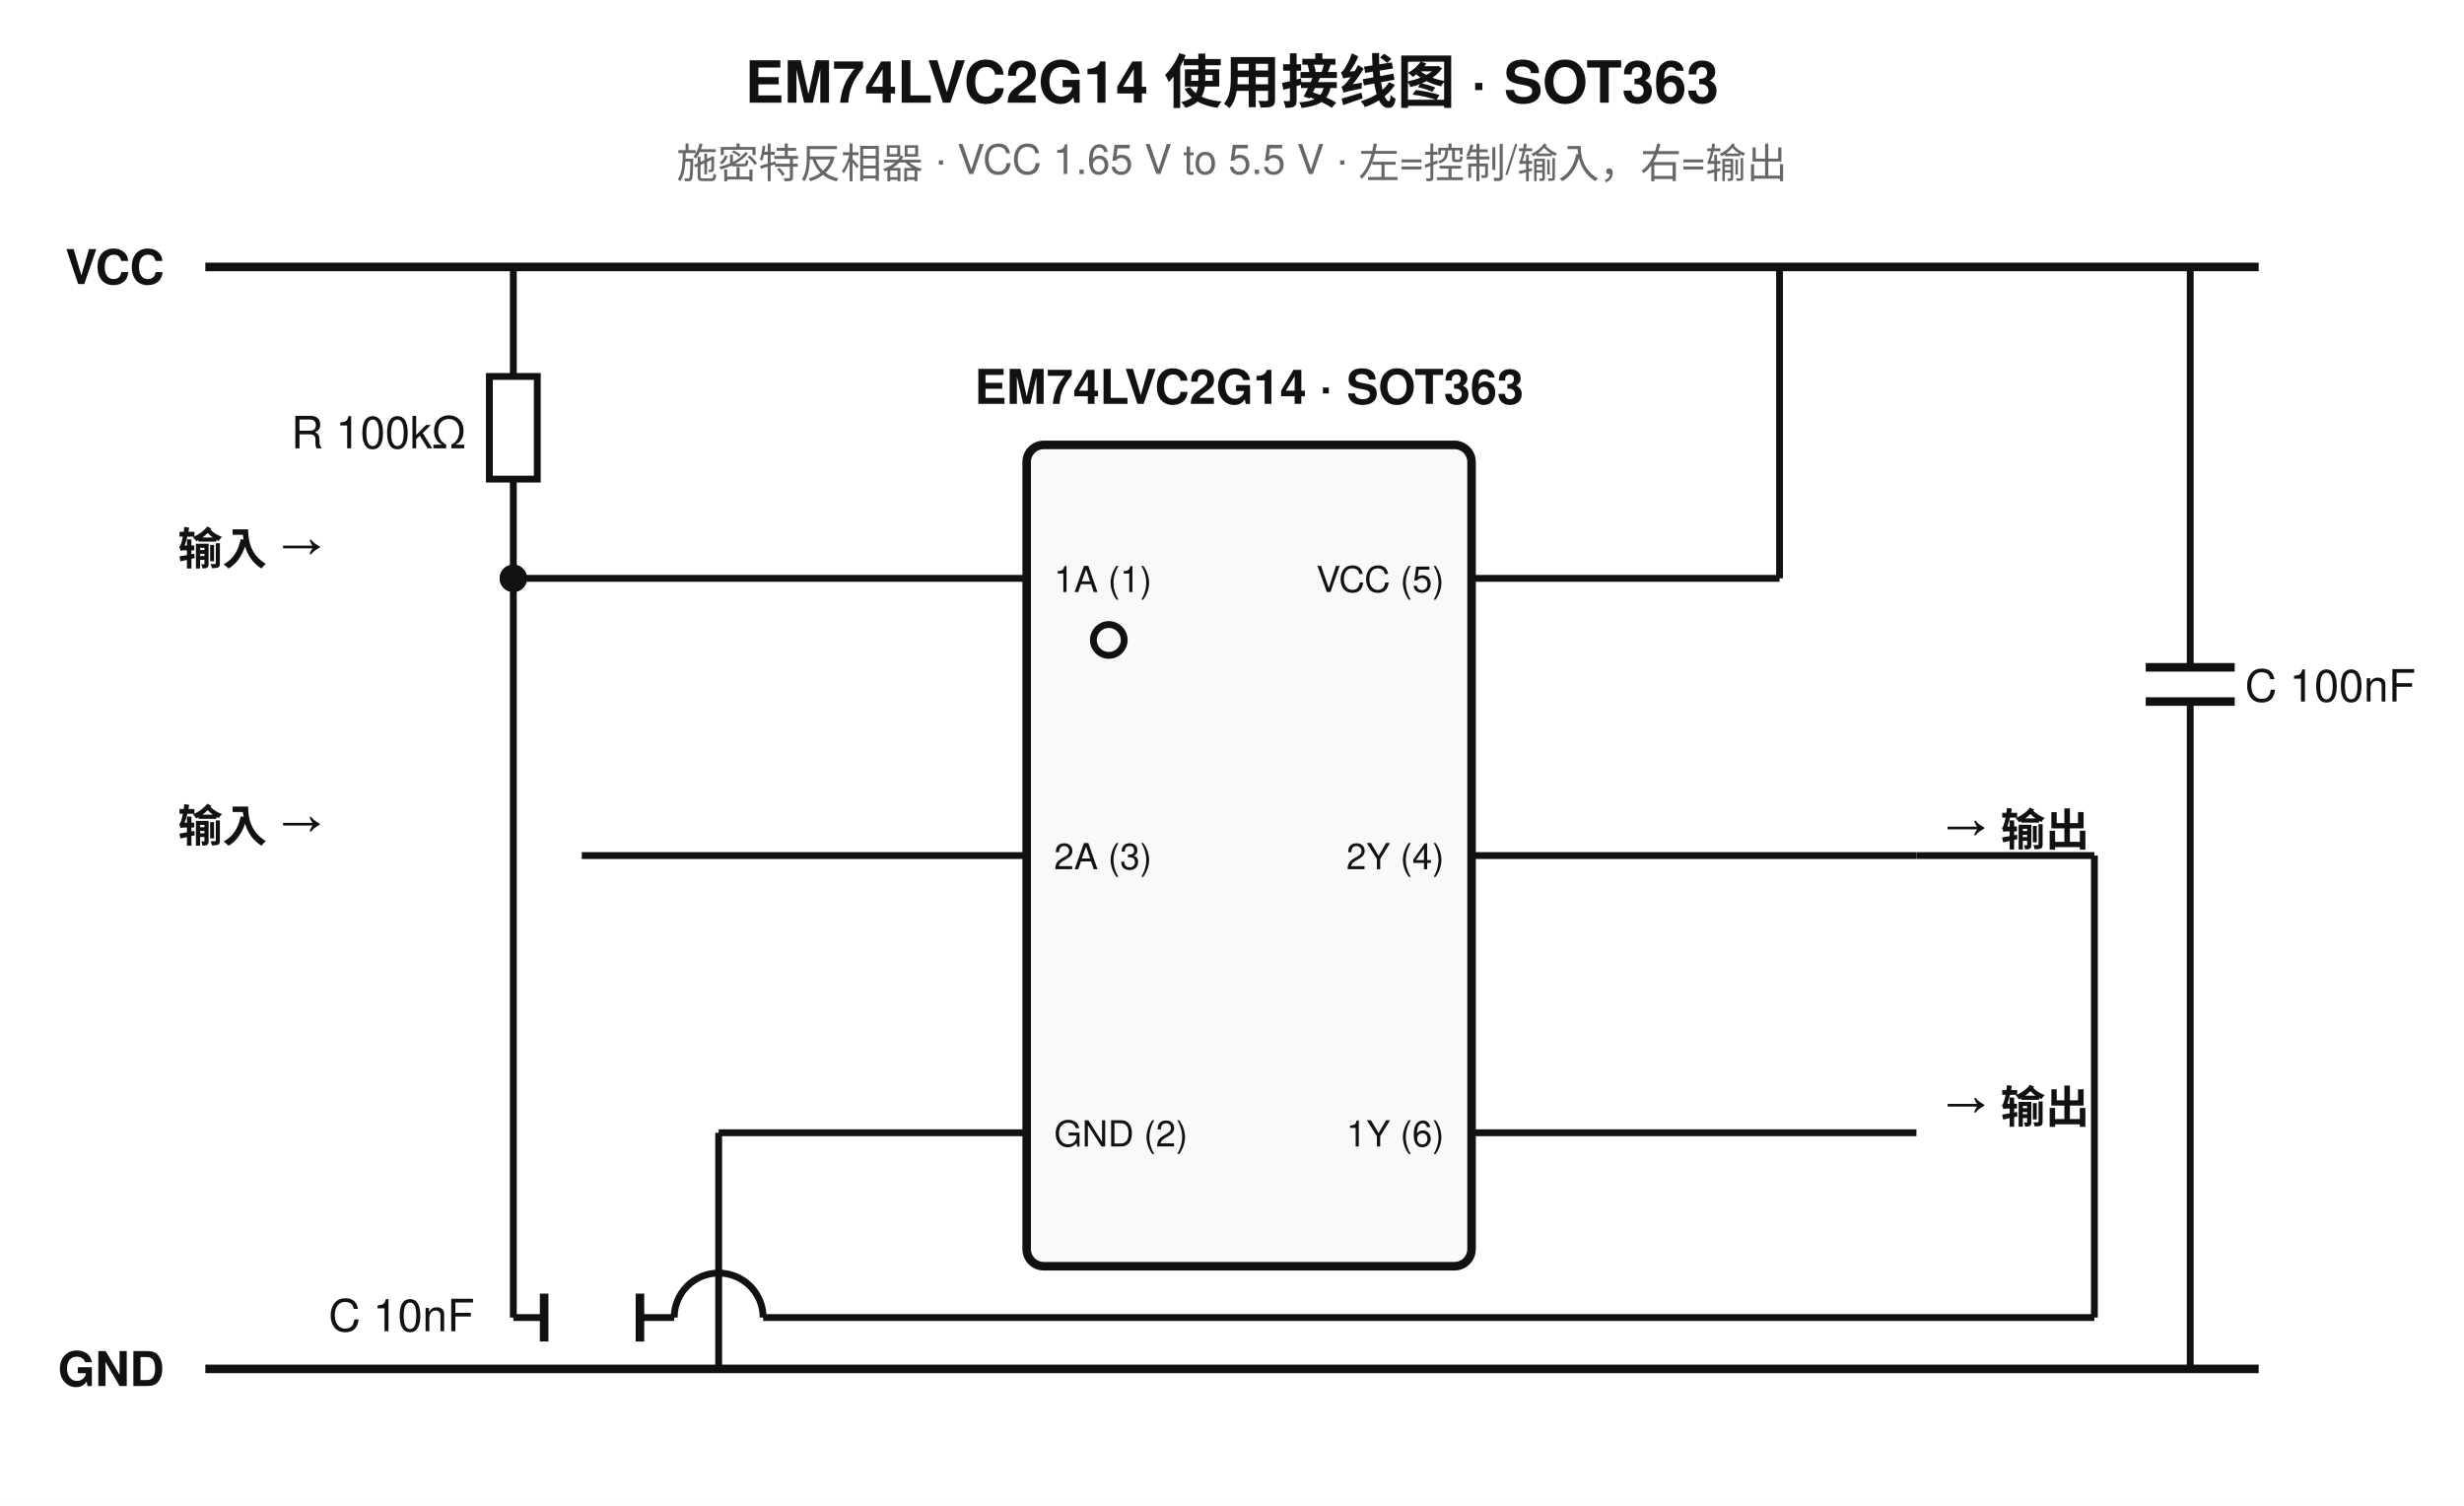
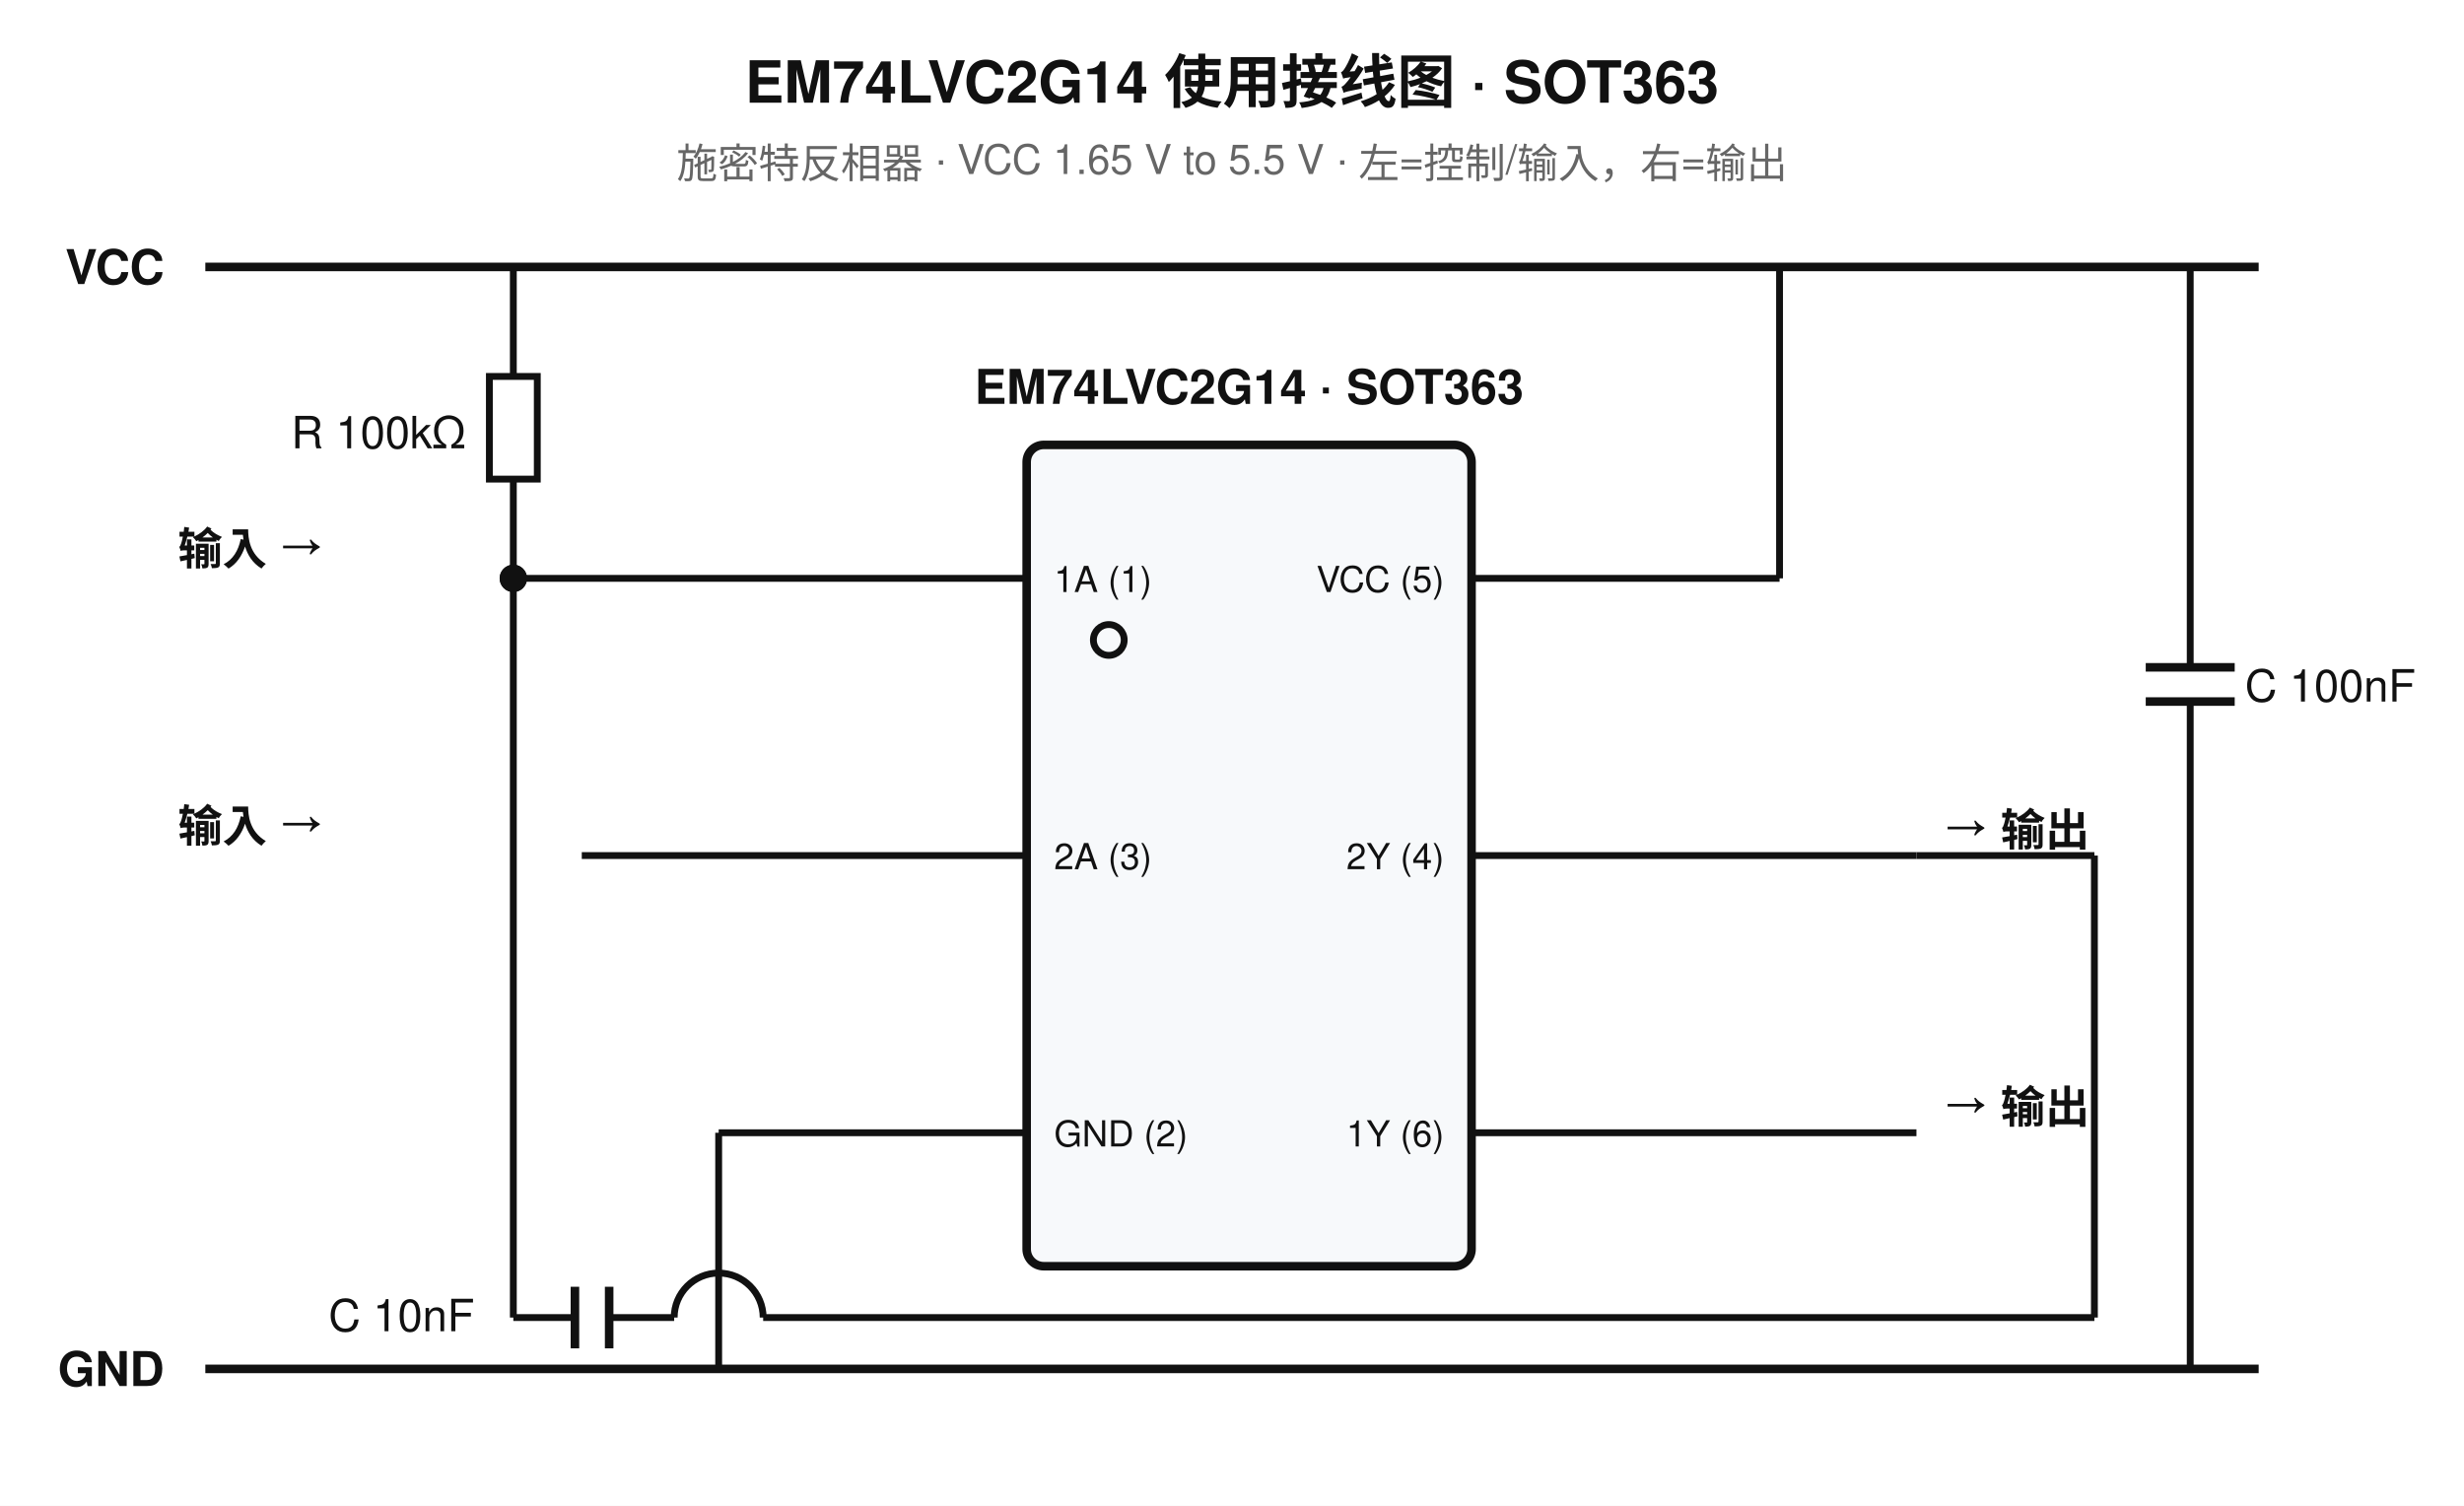
<svg xmlns="http://www.w3.org/2000/svg" viewBox="0 0 720 440" font-family="Helvetica,Arial,sans-serif">
  <rect width="720" height="440" fill="#fff" />
  <text x="360" y="30" text-anchor="middle" font-size="17" font-weight="bold" fill="#111">EM74LVC2G14 使用接线图 · SOT363</text>
  <text x="360" y="52" text-anchor="middle" font-size="12" fill="#666">施密特反相器 · VCC 1.65 V to 5.5 V · 左=控制/输入，右=输出</text>
  <line x1="60" y1="78" x2="660" y2="78" stroke="#111" stroke-width="2.5" />
  <text x="48" y="83" text-anchor="end" font-size="14" font-weight="bold" fill="#111">VCC</text>
  <line x1="60" y1="400" x2="660" y2="400" stroke="#111" stroke-width="2.5" />
  <text x="48" y="405" text-anchor="end" font-size="14" font-weight="bold" fill="#111">GND</text>
  <text x="365" y="118" text-anchor="middle" font-size="14" font-weight="bold" fill="#111">EM74LVC2G14 · SOT363</text>
  <rect x="300" y="130" width="130" height="240" rx="5" fill="#f7f9fb" stroke="#111" stroke-width="2.5" />
  <text x="308" y="173.0" font-size="10.5" fill="#111">1A (1)</text>
  <line x1="300" y1="169.0" x2="150" y2="169.0" stroke="#111" stroke-width="2" />
  <line x1="150" y1="78" x2="150" y2="110.0" stroke="#111" stroke-width="2" />
  <rect x="143" y="110.0" width="14" height="30" fill="#fff" stroke="#111" stroke-width="2" />
  <line x1="150" y1="140.0" x2="150" y2="169.0" stroke="#111" stroke-width="2" />
  <circle cx="150" cy="169.0" r="4" fill="#111" />
  <text x="136" y="131.0" text-anchor="end" font-size="13" fill="#111">R 100kΩ</text>
  <text x="52" y="165.0" font-size="13" font-weight="bold" fill="#111">输入 →</text>
  <text x="308" y="254.0" font-size="10.5" fill="#111">2A (3)</text>
  <line x1="300" y1="250.0" x2="170" y2="250.0" stroke="#111" stroke-width="2" />
  <text x="52" y="246.0" font-size="13" font-weight="bold" fill="#111">输入 →</text>
  <text x="308" y="335.0" font-size="10.5" fill="#111">GND (2)</text>
  <line x1="300" y1="331.0" x2="210" y2="331.0" stroke="#111" stroke-width="2" />
  <line x1="210" y1="331.0" x2="210" y2="400" stroke="#111" stroke-width="2" />
  <text x="422" y="173.0" text-anchor="end" font-size="10.5" fill="#111">VCC (5)</text>
  <line x1="430" y1="169.0" x2="520" y2="169.0" stroke="#111" stroke-width="2" />
  <line x1="520" y1="169.0" x2="520" y2="78" stroke="#111" stroke-width="2" />
  <text x="422" y="254.0" text-anchor="end" font-size="10.5" fill="#111">2Y (4)</text>
  <line x1="430" y1="250.0" x2="560" y2="250.0" stroke="#111" stroke-width="2" />
  <text x="568" y="246.0" font-size="13" font-weight="bold" fill="#111">→ 输出</text>
  <text x="422" y="335.0" text-anchor="end" font-size="10.5" fill="#111">1Y (6)</text>
  <line x1="430" y1="331.0" x2="560" y2="331.0" stroke="#111" stroke-width="2" />
  <text x="568" y="327.0" font-size="13" font-weight="bold" fill="#111">→ 输出</text>
  <circle cx="324" cy="187.0" r="4.5" fill="none" stroke="#111" stroke-width="2" />
  <line x1="560" y1="250.0" x2="612" y2="250.0" stroke="#111" stroke-width="2" />
  <line x1="612" y1="250.0" x2="612" y2="385" stroke="#111" stroke-width="2" />
-   <line x1="159" y1="385" x2="150" y2="385" stroke="#111" stroke-width="2" />
-   <line x1="159" y1="378" x2="159" y2="392" stroke="#111" stroke-width="2.5" />
-   <line x1="187" y1="378" x2="187" y2="392" stroke="#111" stroke-width="2.5" />
-   <line x1="187" y1="385" x2="197" y2="385" stroke="#111" stroke-width="2" />
+   <line x1="168" y1="385" x2="150" y2="385" stroke="#111" stroke-width="2" />
+   <line x1="168" y1="376" x2="168" y2="394" stroke="#111" stroke-width="2.5" />
+   <line x1="178" y1="376" x2="178" y2="394" stroke="#111" stroke-width="2.5" />
+   <line x1="178" y1="385" x2="197" y2="385" stroke="#111" stroke-width="2" />
  <path d="M197,385 A13,13 0 0,1 223,385" fill="none" stroke="#111" stroke-width="2" />
  <line x1="223" y1="385" x2="612" y2="385" stroke="#111" stroke-width="2" />
  <text x="96" y="389" font-size="13" fill="#111">C 10nF</text>
  <line x1="150" y1="385" x2="150" y2="169.0" stroke="#111" stroke-width="2" />
  <circle cx="150" cy="169.0" r="4" fill="#111" />
  <text x="656" y="205" font-size="13" fill="#111">C 100nF</text>
  <line x1="640" y1="78" x2="640" y2="195" stroke="#111" stroke-width="2" />
  <line x1="627" y1="195" x2="653" y2="195" stroke="#111" stroke-width="2.5" />
  <line x1="627" y1="205" x2="653" y2="205" stroke="#111" stroke-width="2.5" />
  <line x1="640" y1="205" x2="640" y2="400" stroke="#111" stroke-width="2" />
</svg>
